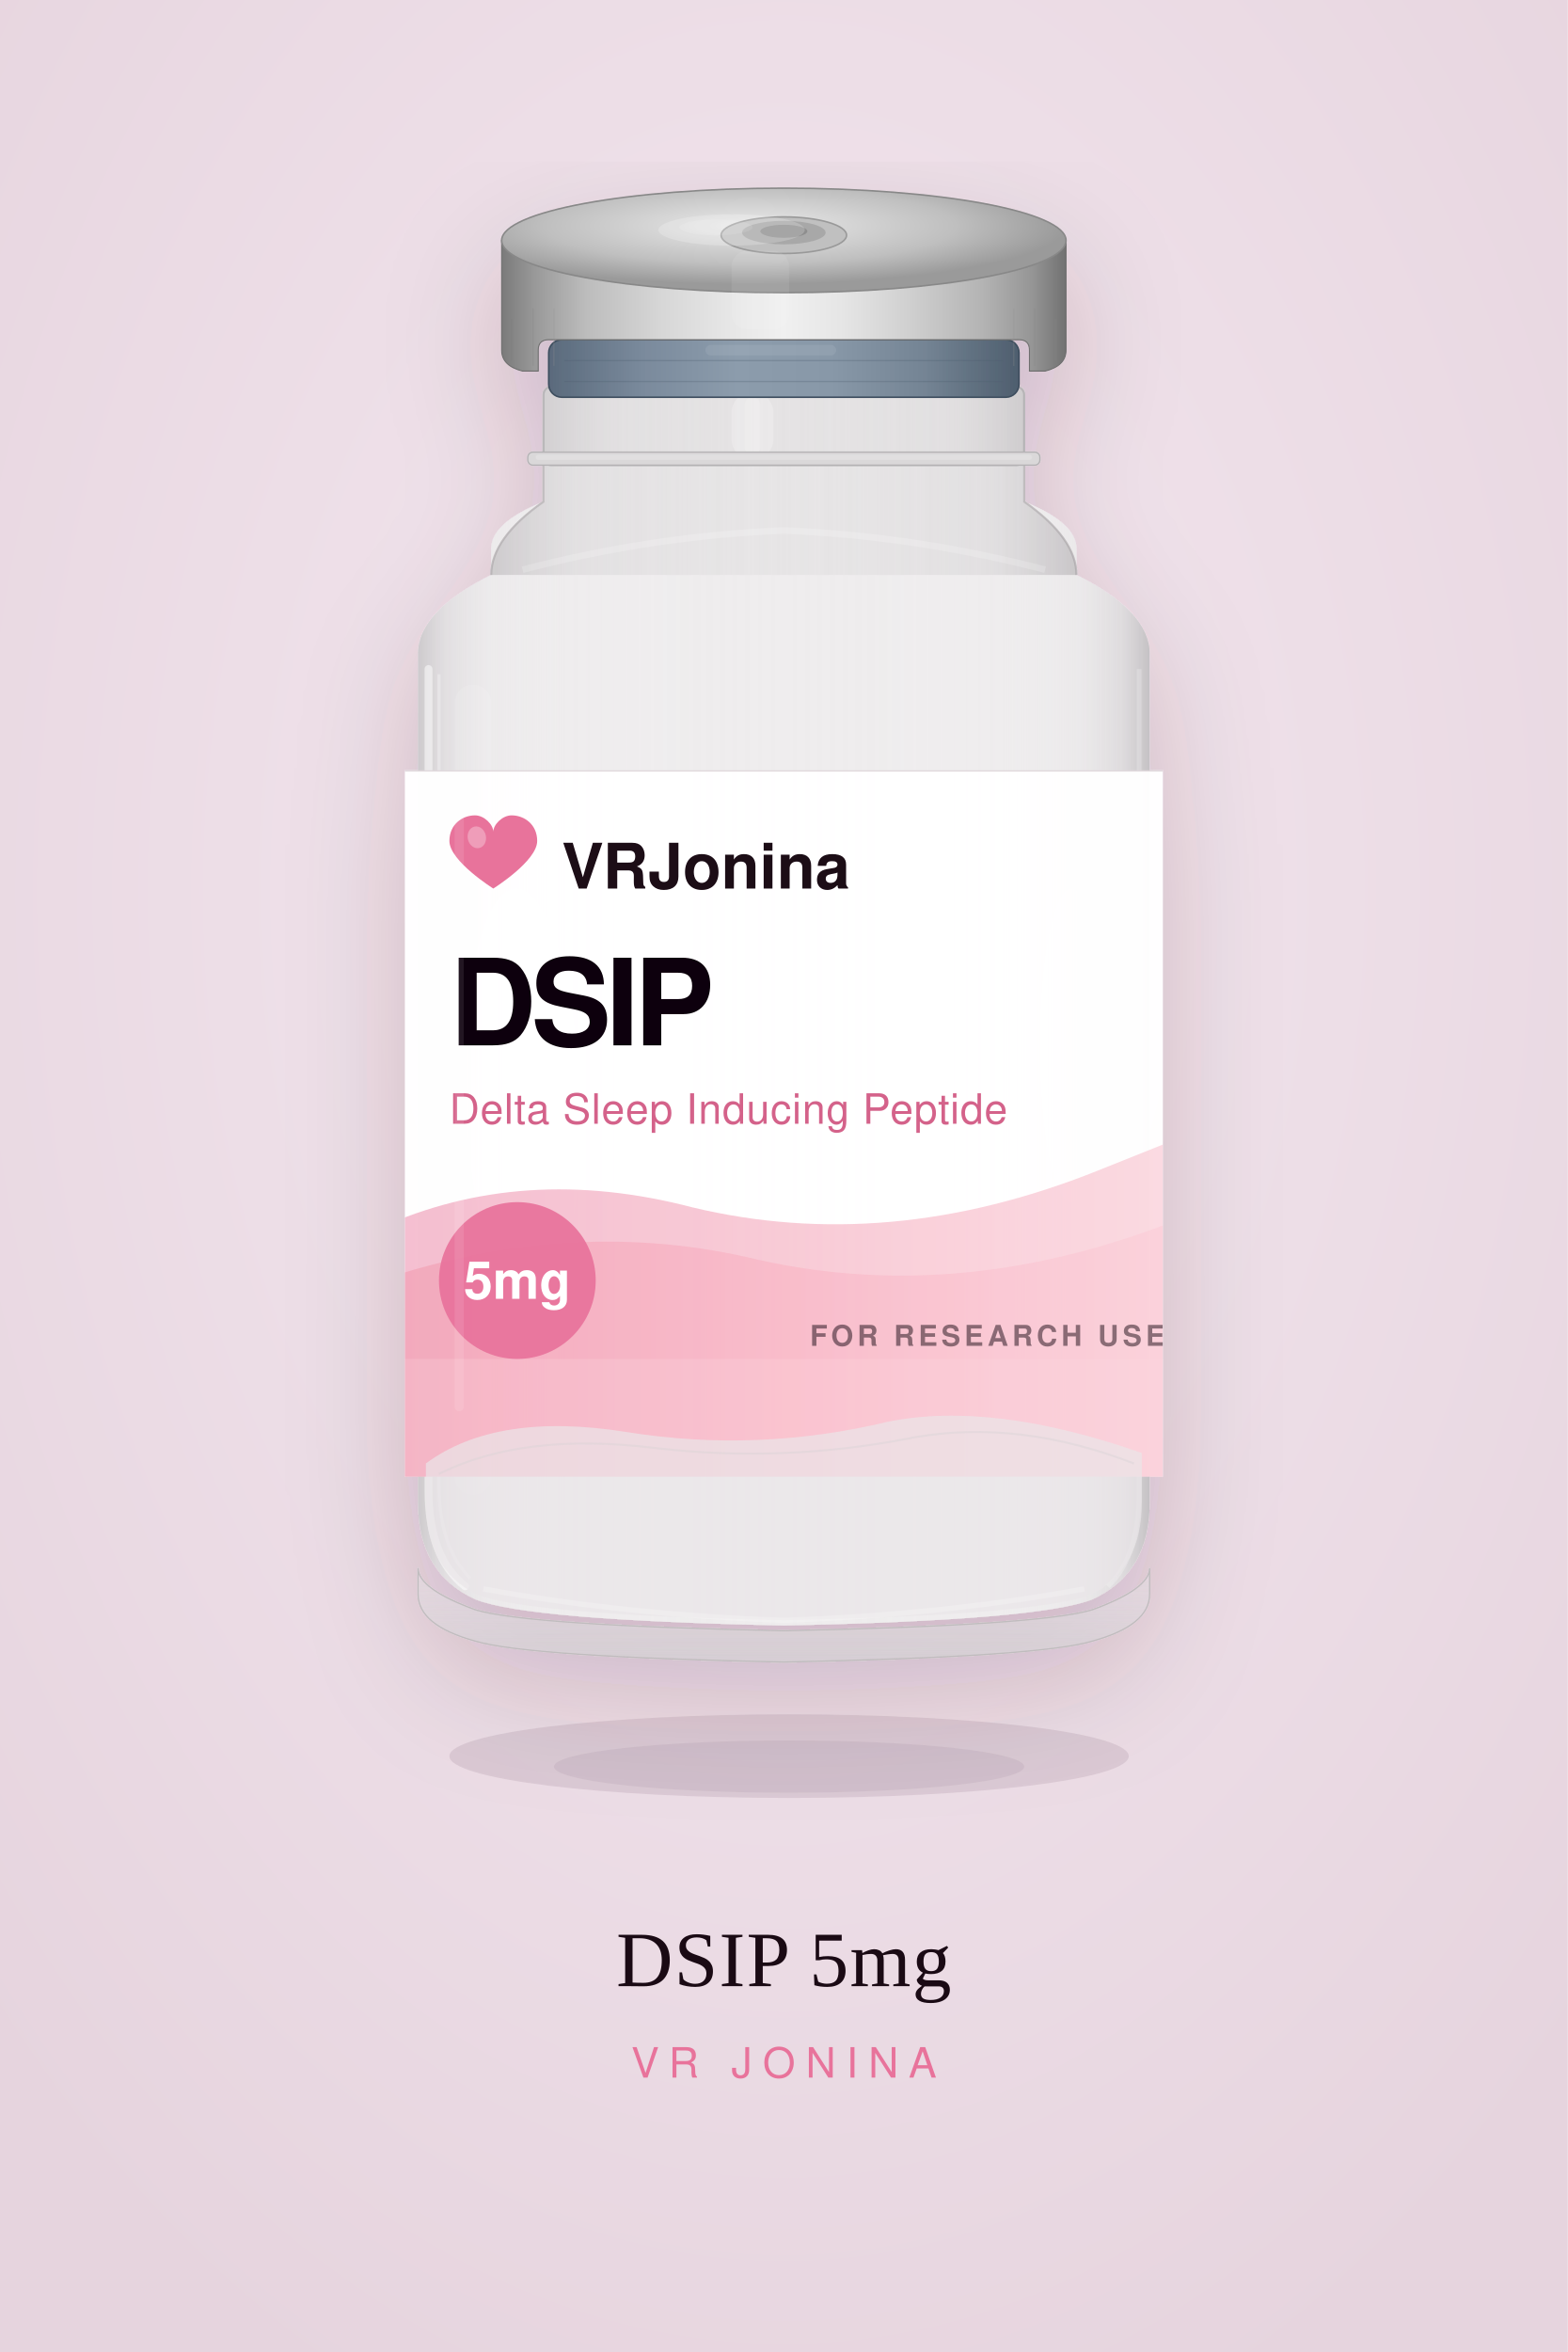
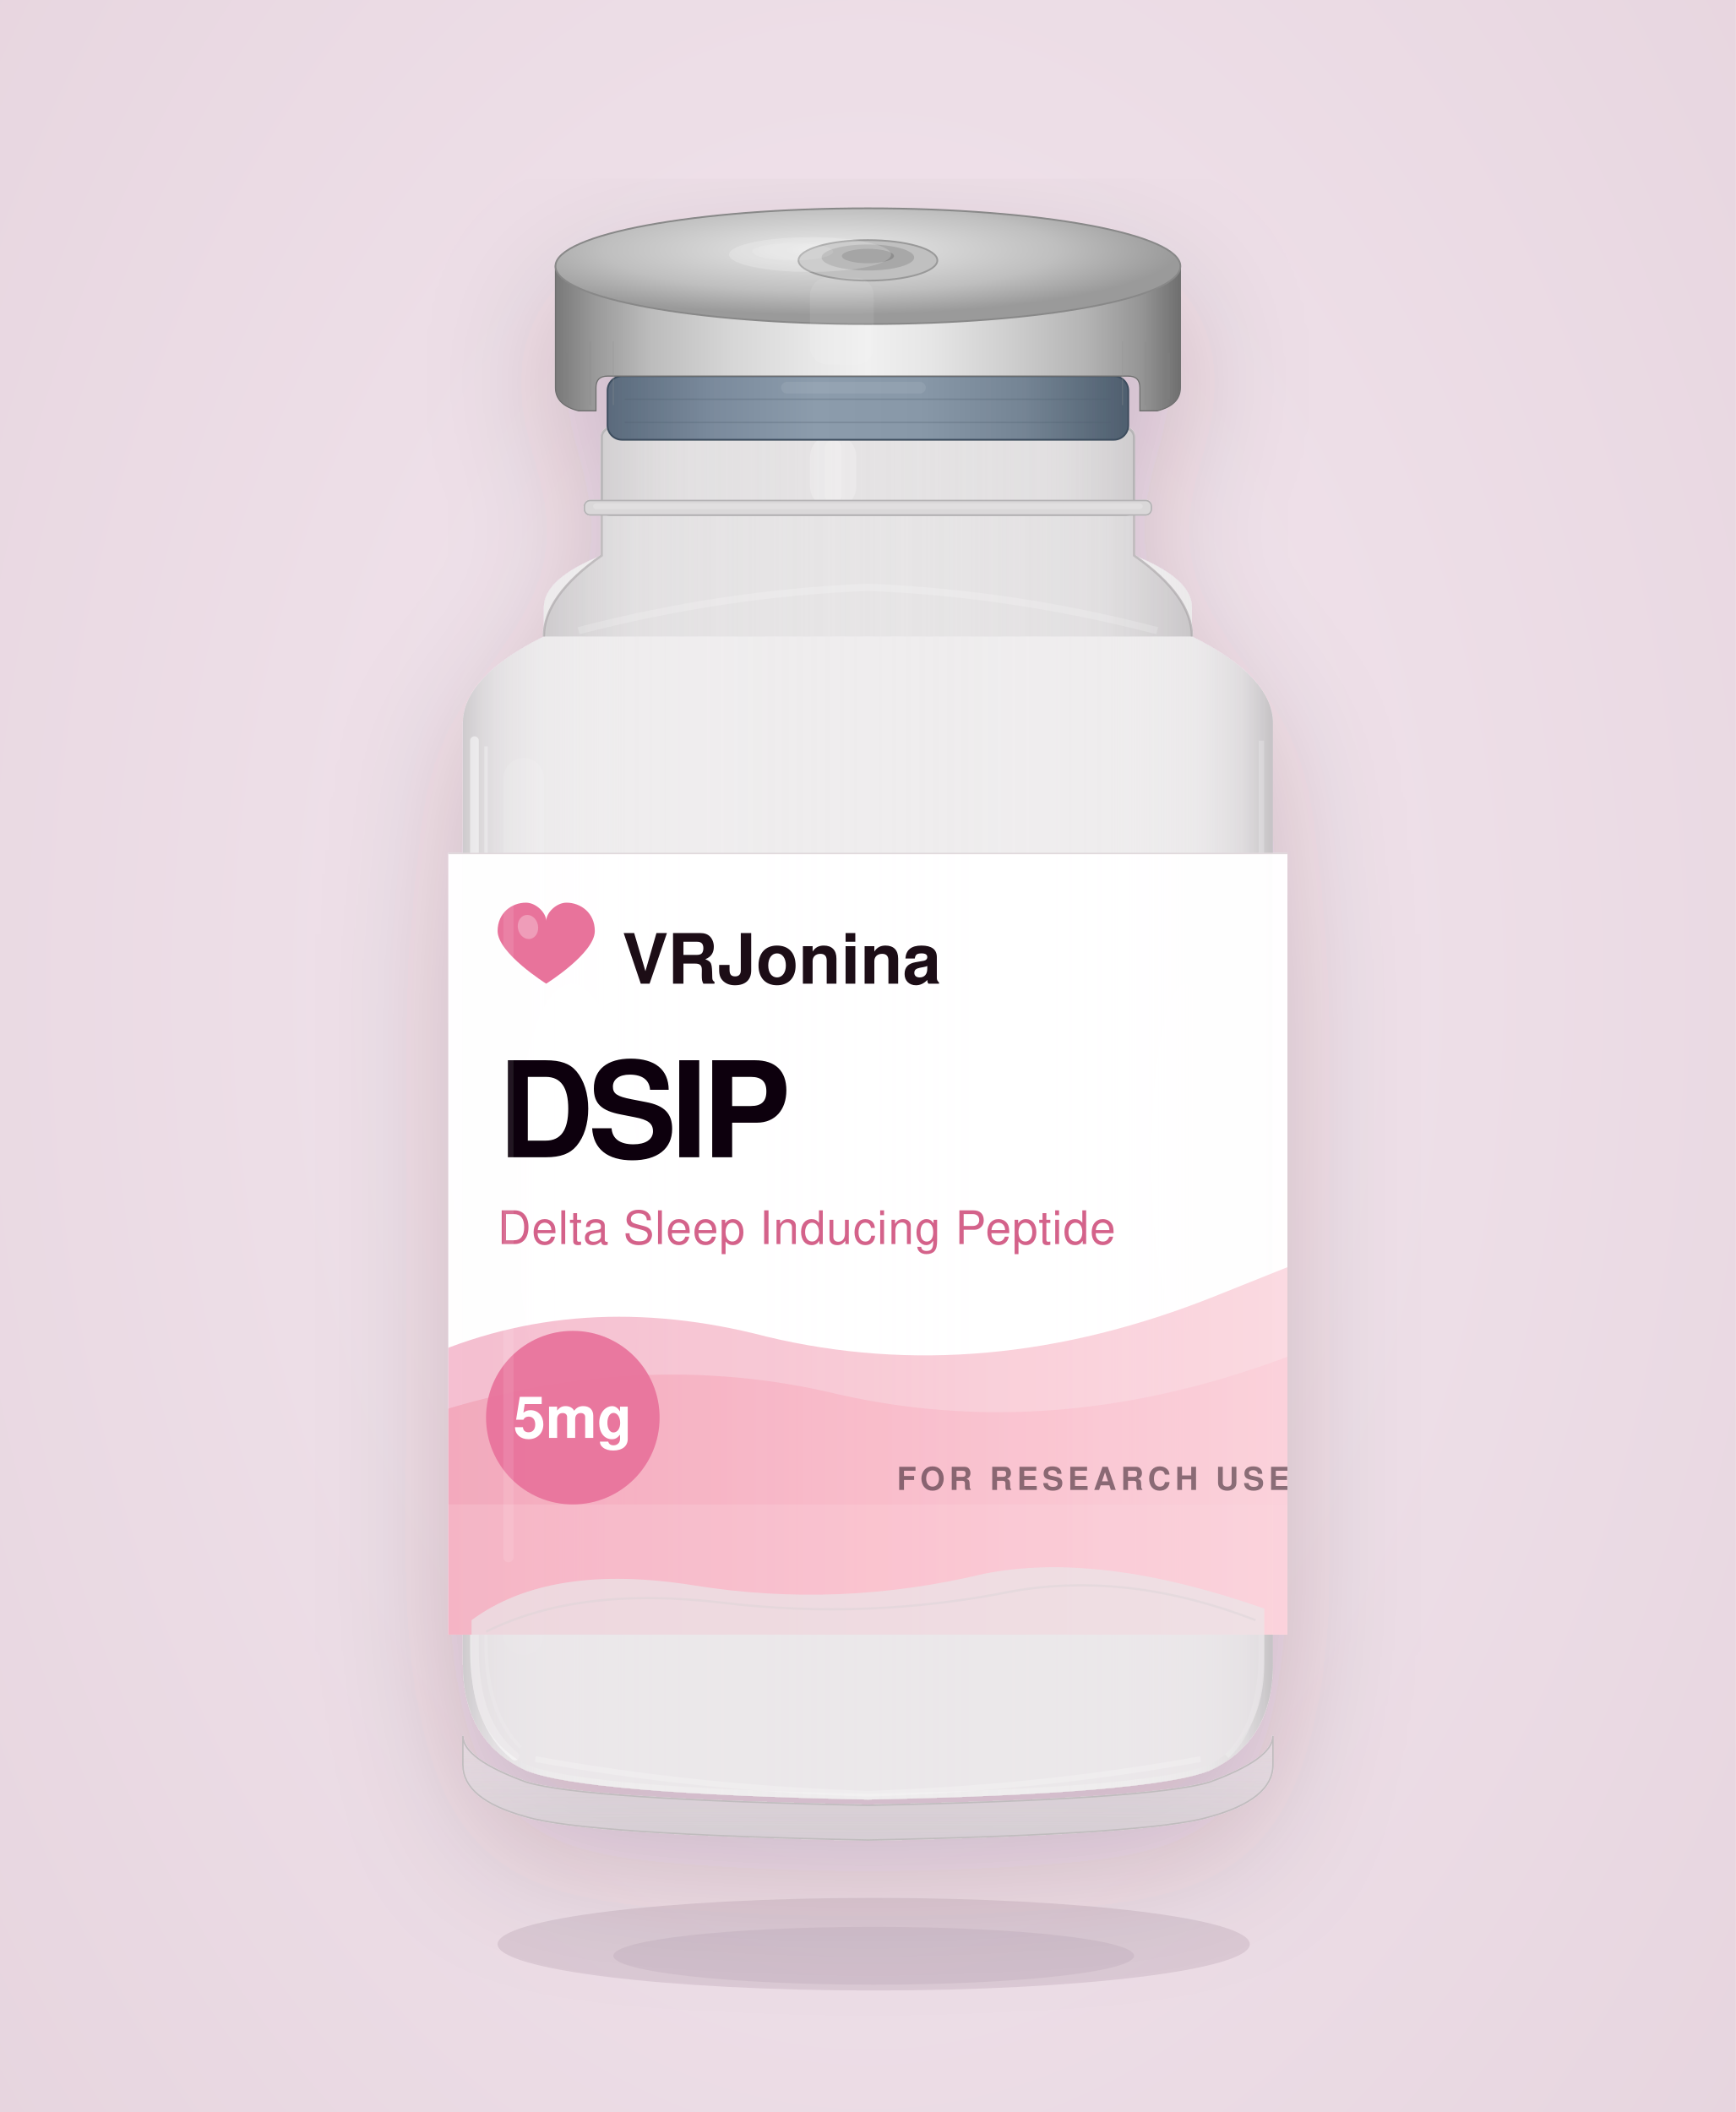
- <svg xmlns="http://www.w3.org/2000/svg" viewBox="0 0 600 900" width="600" height="900">
+ <svg xmlns="http://www.w3.org/2000/svg" viewBox="0 0 600 730">
  <defs>
    <radialGradient id="bgGrad" cx="50%" cy="38%" r="70%">
      <stop offset="0%" stop-color="#F4E8F0" />
      <stop offset="100%" stop-color="#E6D4DE" />
    </radialGradient>
    <linearGradient id="capSide" x1="0" y1="0" x2="1" y2="0">
      <stop offset="0%" stop-color="#7A7A7A" />
      <stop offset="6%" stop-color="#999" />
      <stop offset="15%" stop-color="#BCBCBC" />
      <stop offset="28%" stop-color="#D6D6D6" />
      <stop offset="40%" stop-color="#E6E6E6" />
      <stop offset="50%" stop-color="#F0F0F0" />
      <stop offset="60%" stop-color="#E6E6E6" />
      <stop offset="72%" stop-color="#D0D0D0" />
      <stop offset="85%" stop-color="#B4B4B4" />
      <stop offset="94%" stop-color="#959595" />
      <stop offset="100%" stop-color="#707070" />
    </linearGradient>
    <radialGradient id="capTop" cx="44%" cy="36%" r="56%">
      <stop offset="0%" stop-color="#E8E8E8" />
      <stop offset="30%" stop-color="#D6D6D6" />
      <stop offset="65%" stop-color="#BFBFBF" />
      <stop offset="100%" stop-color="#9A9A9A" />
    </radialGradient>
    <linearGradient id="rubber" x1="0" y1="0" x2="1" y2="0">
      <stop offset="0%" stop-color="#5A6A7C" />
      <stop offset="20%" stop-color="#7A8A9C" />
      <stop offset="40%" stop-color="#8C9CAC" />
      <stop offset="60%" stop-color="#8898A8" />
      <stop offset="80%" stop-color="#748494" />
      <stop offset="100%" stop-color="#4E5E6E" />
    </linearGradient>
    <linearGradient id="glassBody" x1="0" y1="0" x2="1" y2="0">
      <stop offset="0%" stop-color="#B0ACB0" stop-opacity="0.55" />
      <stop offset="4%" stop-color="#D0CCD0" stop-opacity="0.4" />
      <stop offset="10%" stop-color="#E8E6E8" stop-opacity="0.25" />
      <stop offset="20%" stop-color="#F4F3F4" stop-opacity="0.12" />
      <stop offset="50%" stop-color="#FAFAFA" stop-opacity="0.05" />
      <stop offset="80%" stop-color="#F4F3F4" stop-opacity="0.12" />
      <stop offset="90%" stop-color="#E4E2E4" stop-opacity="0.25" />
      <stop offset="96%" stop-color="#C8C4C8" stop-opacity="0.4" />
      <stop offset="100%" stop-color="#A09CA0" stop-opacity="0.55" />
    </linearGradient>
    <linearGradient id="glassShoulder" x1="0" y1="0" x2="1" y2="0">
      <stop offset="0%" stop-color="#A8A4A8" stop-opacity="0.5" />
      <stop offset="15%" stop-color="#D8D6D8" stop-opacity="0.3" />
      <stop offset="50%" stop-color="#F0F0F0" stop-opacity="0.1" />
      <stop offset="85%" stop-color="#D4D2D4" stop-opacity="0.3" />
      <stop offset="100%" stop-color="#9C989C" stop-opacity="0.5" />
    </linearGradient>
    <linearGradient id="pinkWave" x1="0" y1="0" x2="1" y2="0">
      <stop offset="0%" stop-color="#F0889E" />
      <stop offset="40%" stop-color="#F8A0B4" />
      <stop offset="100%" stop-color="#FCC8D4" />
    </linearGradient>
    <linearGradient id="pinkWave2" x1="0" y1="0" x2="1" y2="0">
      <stop offset="0%" stop-color="#E87098" />
      <stop offset="50%" stop-color="#F08CA4" />
      <stop offset="100%" stop-color="#F8B0C0" />
    </linearGradient>
    <filter id="vialShadow" x="-30%" y="-5%" width="160%" height="120%">
      <feDropShadow dx="0" dy="18" stdDeviation="22" flood-color="#3A1830" flood-opacity="0.18" />
    </filter>
    <linearGradient id="glassBottom" x1="0" y1="0" x2="0" y2="1">
      <stop offset="0%" stop-color="#E0DCE0" stop-opacity="0.3" />
      <stop offset="100%" stop-color="#D0CCD0" stop-opacity="0.6" />
    </linearGradient>
    <clipPath id="vialClip">
      <path d="M155 248 Q155 230 185 215 L185 205 Q185 195 205 188 L205 170 L395 170 L395 188 Q415 195 415 205 L415 215 Q445 230 445 248 L445 580 Q445 610 420 620 Q400 628 300 630 Q200 628 180 620 Q155 610 155 580 Z" />
    </clipPath>
  </defs>
  <rect width="600" height="900" fill="url(#bgGrad)" />
  <g filter="url(#vialShadow)">
    <path d="M160 250 Q160 234 188 220 L188 210 Q188 200 208 192 L208 175 L392 175 L392 192 Q412 200 412 210 L412 220 Q440 234 440 250 L440 575 Q440 602 418 612 Q398 620 300 622 Q202 620 182 612 Q160 602 160 575 Z" fill="#EEECED" />
    <path d="M160 250 Q160 234 188 220 L188 210 Q188 200 208 192 L208 175 L392 175 L392 192 Q412 200 412 210 L412 220 Q440 234 440 250 L440 575 Q440 602 418 612 Q398 620 300 622 Q202 620 182 612 Q160 602 160 575 Z" fill="url(#glassBody)" />
    <path d="M164 256 L164 570 Q164 596 178 607" stroke="white" stroke-width="3" fill="none" opacity="0.5" stroke-linecap="round" />
    <path d="M168 258 L168 568 Q168 592 180 604" stroke="white" stroke-width="1.2" fill="none" opacity="0.3" />
    <rect x="174" y="262" width="14" height="310" rx="7" fill="white" opacity="0.1" />
    <path d="M436 256 L436 570 Q436 596 424 607" stroke="white" stroke-width="1.8" fill="none" opacity="0.22" />
    <ellipse cx="200" cy="420" rx="22" ry="80" fill="white" opacity="0.08" transform="rotate(-2, 200, 420)" />
    <ellipse cx="410" cy="400" rx="12" ry="60" fill="white" opacity="0.05" />
    <path d="M188 220 Q188 206 208 192 L208 175 L392 175 L392 192 Q412 206 412 220" fill="#E6E4E5" stroke="#C0BCBE" stroke-width="0.8" />
    <path d="M188 220 Q188 206 208 192 L208 175 L392 175 L392 192 Q412 206 412 220" fill="url(#glassShoulder)" opacity="0.8" />
    <path d="M200 218 Q250 205 300 203 Q350 205 400 218" stroke="white" stroke-width="2.5" fill="none" opacity="0.18" />
    <rect x="208" y="148" width="184" height="30" rx="3" fill="#E4E2E3" stroke="#BCBABC" stroke-width="0.8" />
    <rect x="208" y="148" width="184" height="30" rx="3" fill="url(#glassShoulder)" opacity="0.6" />
    <rect x="280" y="150" width="16" height="26" rx="8" fill="white" opacity="0.22" />
    <rect x="285" y="152" width="6" height="22" rx="3" fill="white" opacity="0.14" />
    <rect x="202" y="173" width="196" height="5" rx="2" fill="#DAD8D9" stroke="#B4B2B4" stroke-width="0.5" />
    <rect x="205" y="174" width="190" height="2" rx="1" fill="white" opacity="0.18" />
    <rect x="210" y="130" width="180" height="22" rx="5" fill="url(#rubber)" stroke="#3E4E5E" stroke-width="0.6" />
    <line x1="216" y1="138" x2="384" y2="138" stroke="#4E5E6E" stroke-width="0.5" opacity="0.3" />
    <line x1="216" y1="146" x2="384" y2="146" stroke="#4E5E6E" stroke-width="0.5" opacity="0.3" />
    <rect x="270" y="132" width="50" height="4" rx="2" fill="white" opacity="0.08" />
    <path d="M192 92 L192 134 Q192 140 200 142 L206 142 L206 134 Q206 130 210 130 L390 130 Q394 130 394 134 L394 142 L400 142 Q408 140 408 134 L408 92 Z" fill="url(#capSide)" stroke="#6E6E6E" stroke-width="0.4" />
    <line x1="196" y1="138" x2="196" y2="122" stroke="#808080" stroke-width="0.8" opacity="0.45" />
    <line x1="204" y1="140" x2="204" y2="118" stroke="#888" stroke-width="0.5" opacity="0.35" />
    <line x1="212" y1="140" x2="212" y2="118" stroke="#909090" stroke-width="0.4" opacity="0.3" />
    <line x1="388" y1="140" x2="388" y2="118" stroke="#909090" stroke-width="0.4" opacity="0.3" />
    <line x1="396" y1="140" x2="396" y2="118" stroke="#888" stroke-width="0.5" opacity="0.35" />
    <line x1="404" y1="138" x2="404" y2="122" stroke="#808080" stroke-width="0.8" opacity="0.45" />
    <ellipse cx="300" cy="92" rx="108" ry="20" fill="url(#capTop)" stroke="#888" stroke-width="0.6" />
    <ellipse cx="300" cy="90" rx="24" ry="7" fill="#C0C0C0" stroke="#999" stroke-width="0.6" />
    <ellipse cx="300" cy="89" rx="16" ry="4.5" fill="#A8A8A8" />
    <ellipse cx="300" cy="88.5" rx="9" ry="2.5" fill="#8E8E8E" />
    <ellipse cx="280" cy="88" rx="28" ry="6" fill="white" opacity="0.2" />
    <ellipse cx="274" cy="87" rx="14" ry="3" fill="white" opacity="0.1" />
    <rect x="280" y="96" width="22" height="30" rx="6" fill="white" opacity="0.08" />
    <g clip-path="url(#vialClip)">
      <rect x="145" y="295" width="310" height="270" fill="white" opacity="0.97" />
      <line x1="145" y1="295" x2="455" y2="295" stroke="#E0D8DC" stroke-width="0.5" />
      <g transform="translate(172, 312) scale(0.7)">
        <path d="M24 40 C24 40, 0 25, 0 14 C0 5, 7 0, 14 0 C19 0, 24 5, 24 9 C24 5, 29 0, 34 0 C41 0, 48 5, 48 14 C48 25, 24 40, 24 40Z" fill="#E8739B" />
        <ellipse cx="15" cy="12" rx="5" ry="6" fill="white" opacity="0.3" transform="rotate(-12, 15, 12)" />
      </g>
      <text x="215" y="340" font-family="'Helvetica Neue', Helvetica, Arial, sans-serif" font-weight="800" font-size="24" fill="#1A0A14">VR</text>
      <text x="248" y="340" font-family="'Helvetica Neue', Helvetica, Arial, sans-serif" font-weight="600" font-size="24" fill="#1A0A14">Jonina</text>
      <text x="172" y="400" font-family="'Helvetica Neue', Helvetica, Arial, sans-serif" font-weight="900" font-size="46" fill="#0A0008" letter-spacing="-2">DSIP</text>
      <text x="172" y="430" font-family="'Helvetica Neue', Helvetica, Arial, sans-serif" font-weight="400" font-size="16" fill="#D4628A" letter-spacing="0.3">Delta Sleep Inducing Peptide</text>
      <path d="M145 470 Q200 445 265 462 Q340 480 420 448 Q440 440 455 434 L455 565 L145 565 Z" fill="url(#pinkWave2)" opacity="0.45" />
      <path d="M145 490 Q220 465 290 482 Q370 500 455 465 L455 565 L145 565 Z" fill="url(#pinkWave)" opacity="0.4" />
      <rect x="145" y="520" width="310" height="45" fill="#FCD8E0" opacity="0.25" />
      <circle cx="198" cy="490" r="30" fill="#E8739B" opacity="0.93" />
      <text x="198" y="497" text-anchor="middle" font-family="'Helvetica Neue', Helvetica, Arial, sans-serif" font-weight="700" font-size="20" fill="white">5mg</text>
      <text x="310" y="515" font-family="'Helvetica Neue', Helvetica, Arial, sans-serif" font-weight="600" font-size="11" fill="#1A0A14" letter-spacing="1.5" opacity="0.5">FOR RESEARCH USE</text>
    </g>
    <rect x="174" y="300" width="3.5" height="240" rx="1.75" fill="white" opacity="0.1" clip-path="url(#vialClip)" />
    <g clip-path="url(#vialClip)">
      <path d="M163 560 Q190 540 240 548 Q290 556 340 544 Q380 536 437 556 L437 575 Q437 600 418 610 Q398 618 300 620 Q202 618 182 610 Q163 600 163 575 Z" fill="#EAE6E8" opacity="0.7" />
      <path d="M168 564 Q200 548 250 554 Q300 560 350 550 Q390 543 434 560" stroke="#D8D2D5" stroke-width="0.8" fill="none" opacity="0.4" />
    </g>
    <path d="M160 600 Q160 608 182 616 Q202 622 300 624 Q398 622 418 616 Q440 608 440 600 L440 610 Q440 622 418 628 Q398 634 300 636 Q202 634 182 628 Q160 622 160 610 Z" fill="url(#glassBottom)" stroke="#C0BCBE" stroke-width="0.5" />
    <path d="M185 608 Q240 618 300 620 Q360 618 415 608" stroke="white" stroke-width="2" fill="none" opacity="0.2" />
  </g>
  <ellipse cx="302" cy="672" rx="130" ry="16" fill="#3A1830" opacity="0.1" />
  <ellipse cx="302" cy="676" rx="90" ry="10" fill="#3A1830" opacity="0.06" />
  <text x="300" y="760" text-anchor="middle" font-family="Georgia, 'Times New Roman', serif" font-size="30" fill="#1A0A14" letter-spacing="0.5">DSIP 5mg</text>
  <text x="300" y="795" text-anchor="middle" font-family="'Helvetica Neue', Helvetica, Arial, sans-serif" font-weight="500" font-size="16" fill="#E8739B" letter-spacing="4">VR JONINA</text>
</svg>
